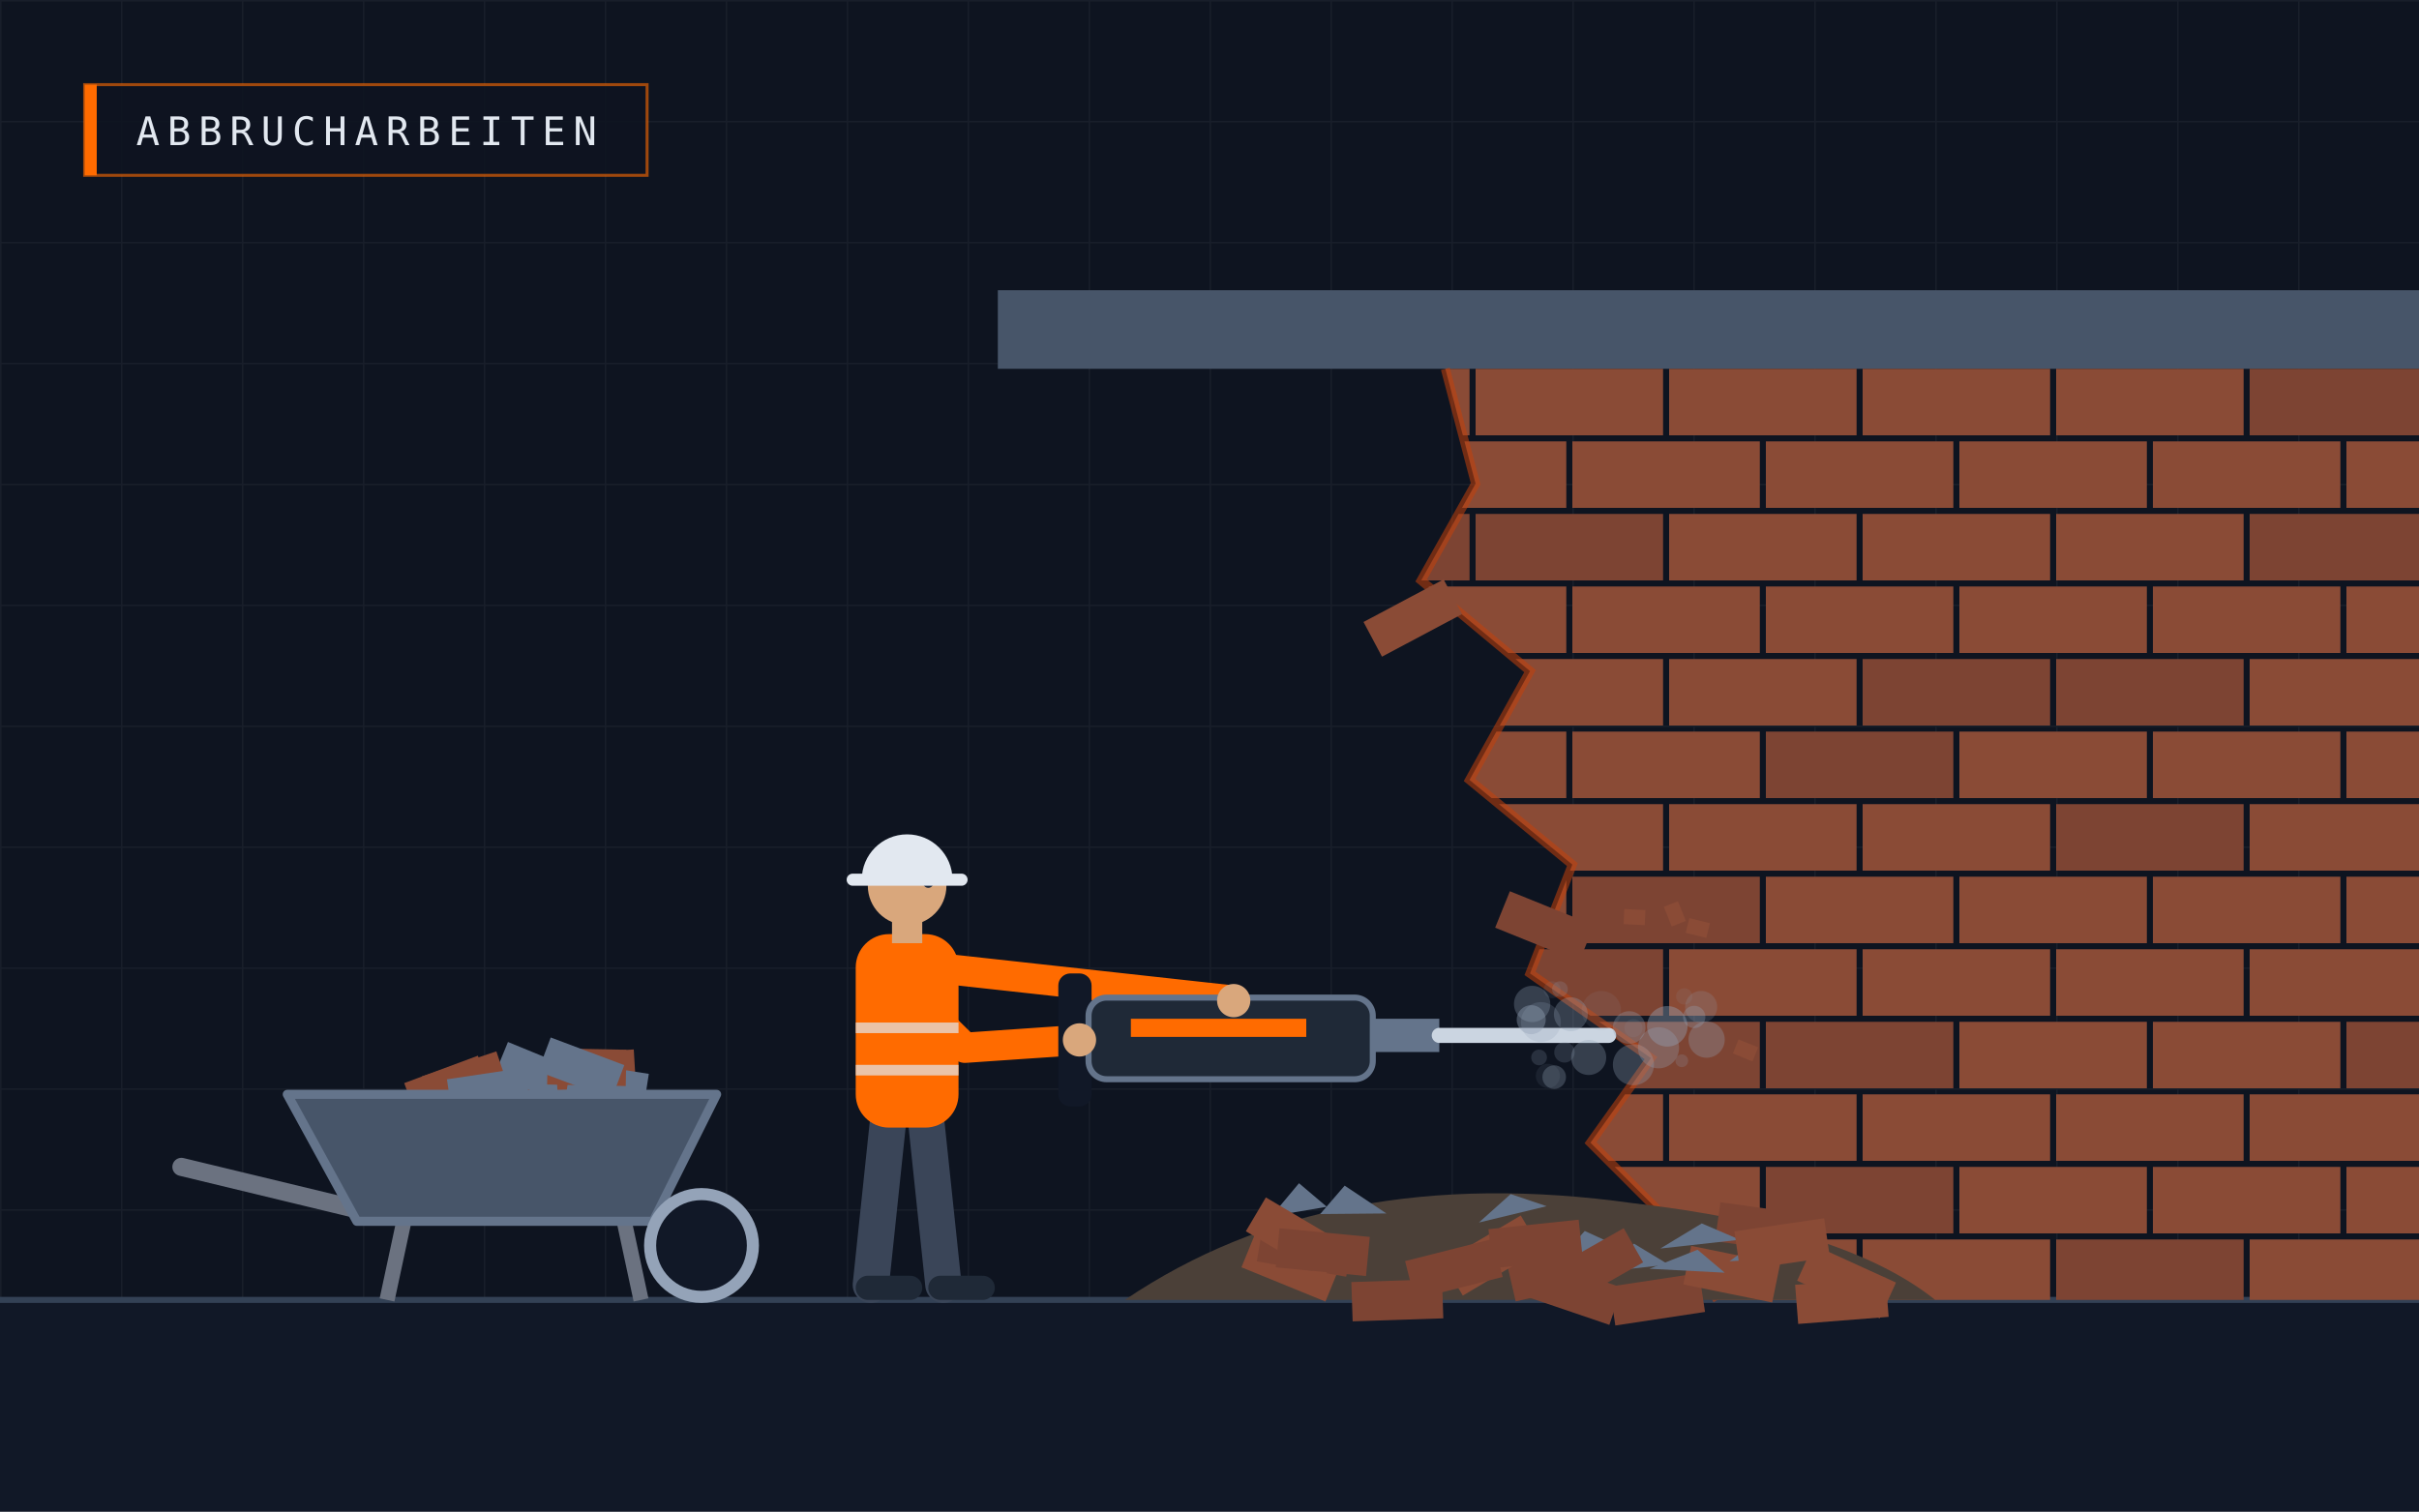
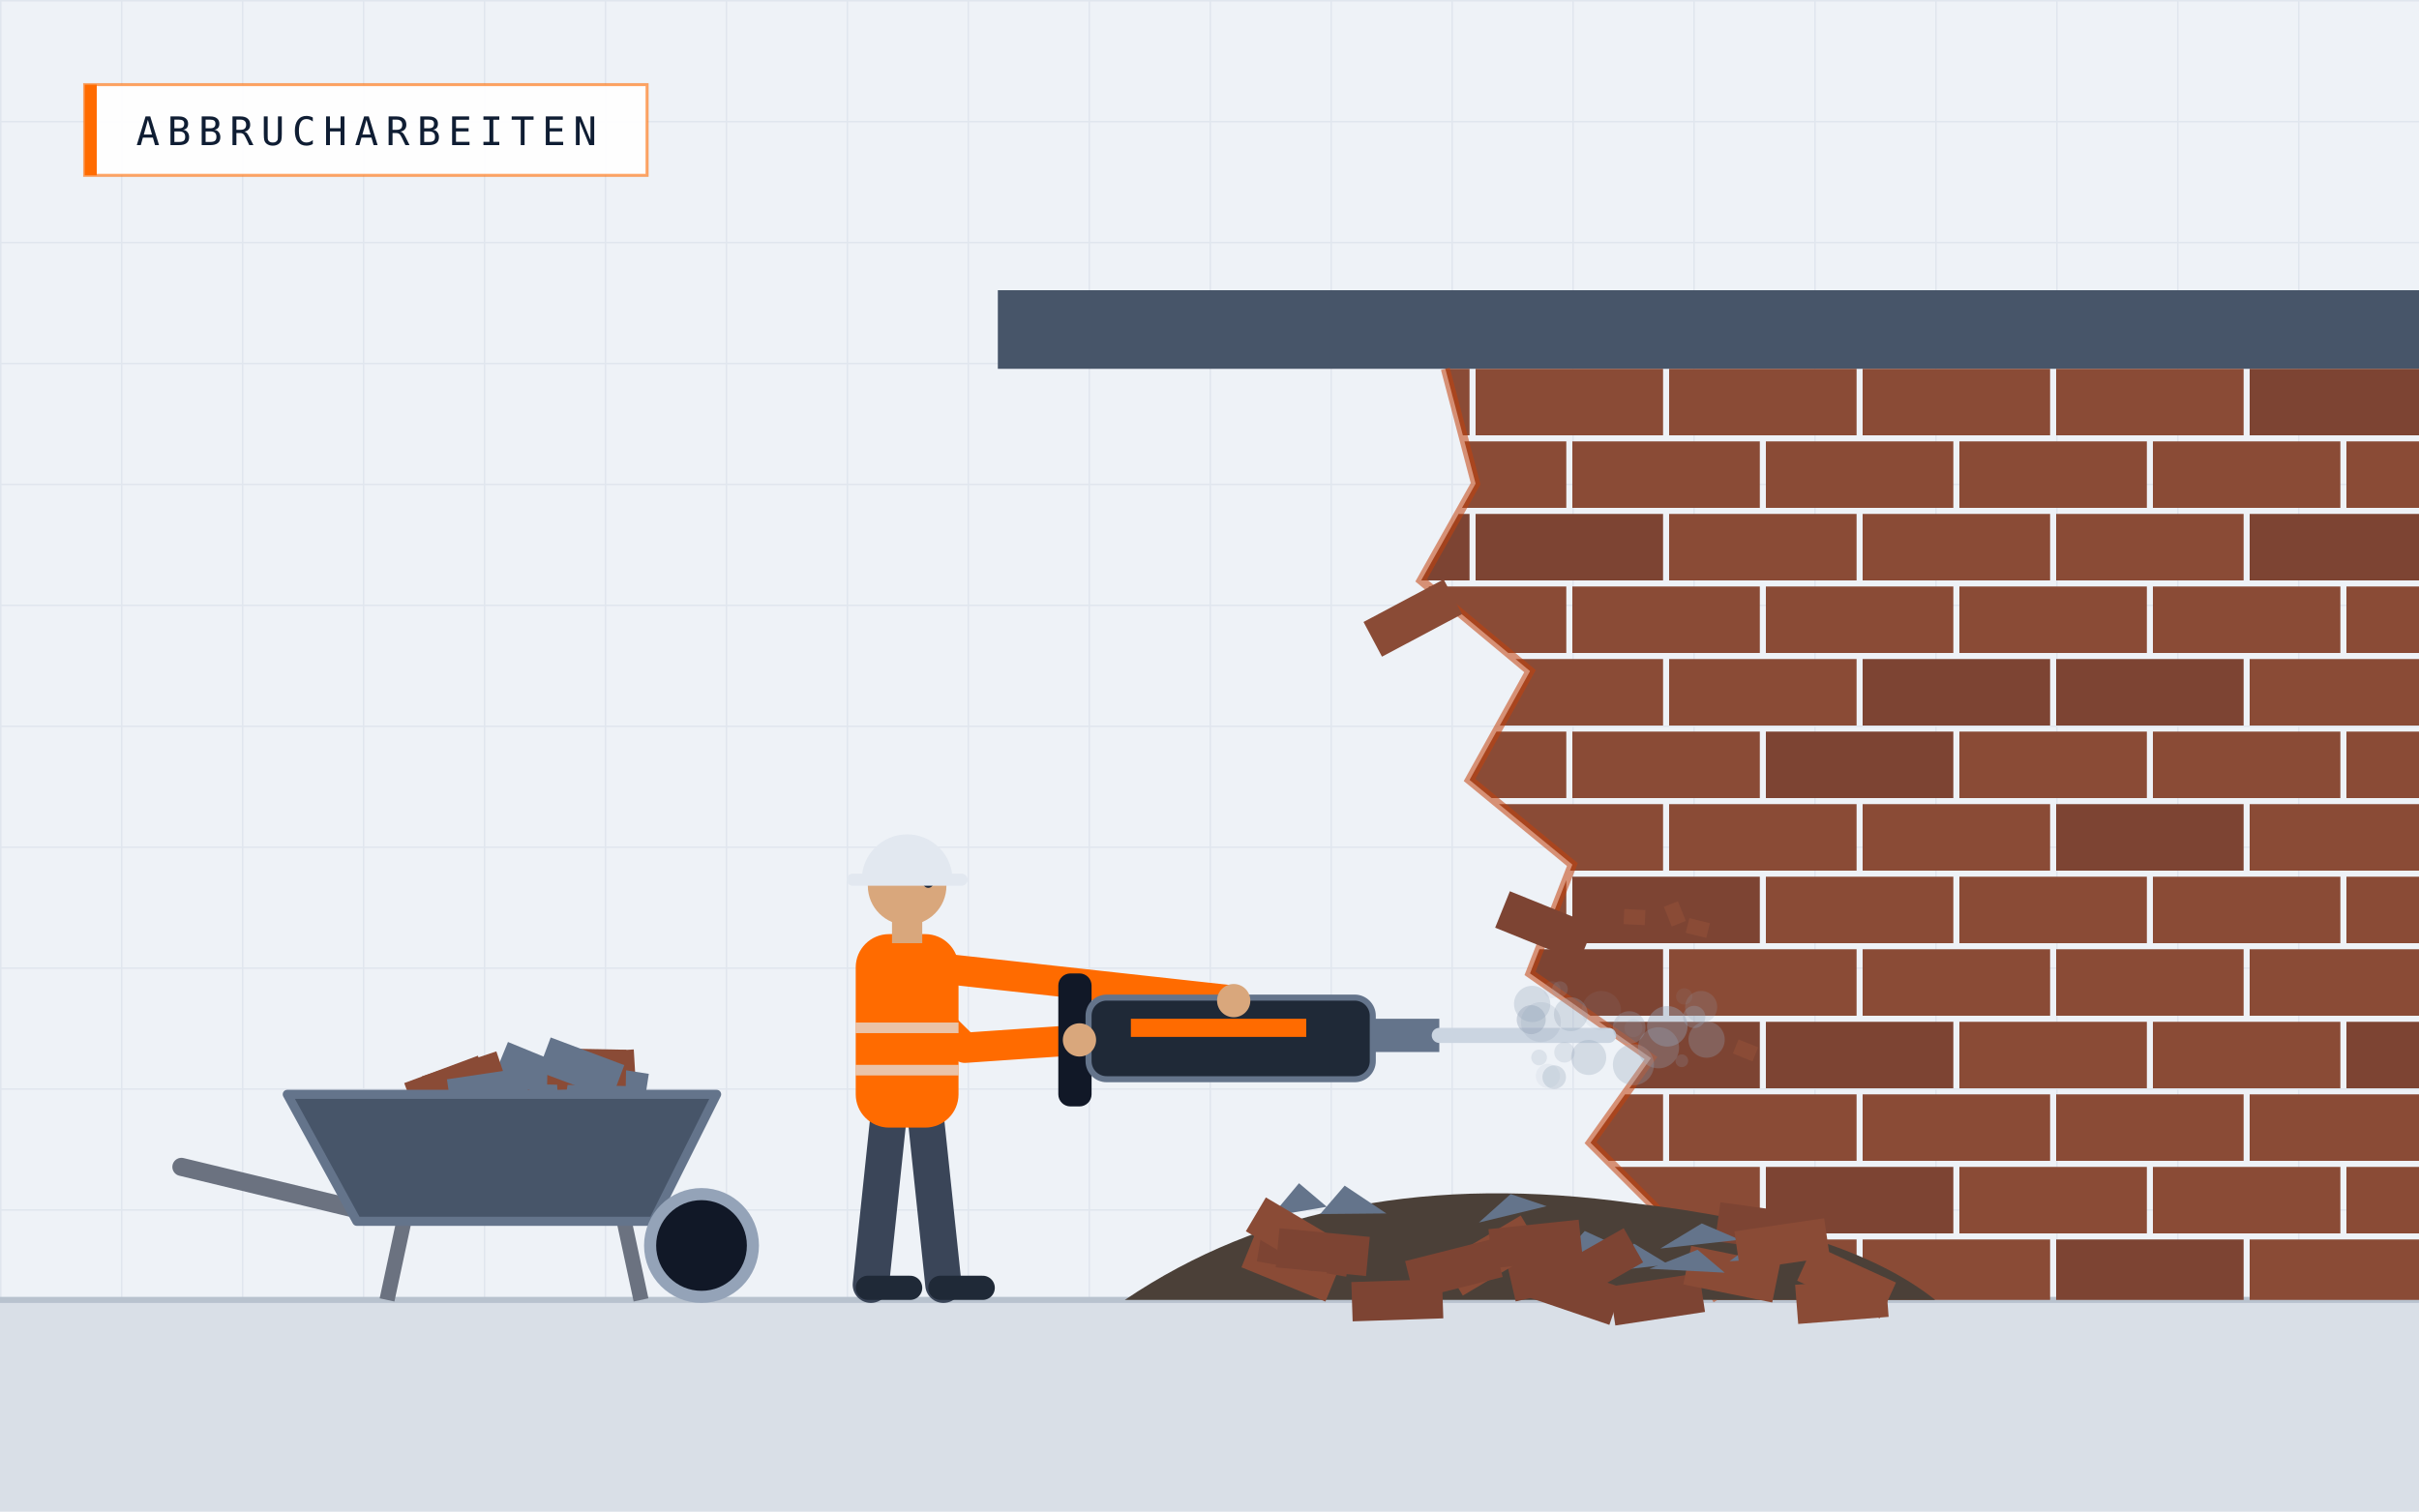
<svg xmlns="http://www.w3.org/2000/svg" viewBox="0 0 800 500" role="img" aria-label="ABBRUCHARBEITEN">
  <defs>
    <pattern id="grid" width="40" height="40" patternUnits="userSpaceOnUse">
-       <path d="M40 0H0V40" fill="none" stroke="#fff" stroke-opacity=".045" />
+       <path d="M40 0H0V40" fill="none" stroke="#023066" stroke-opacity=".06" />
    </pattern>
  </defs>
-   <rect width="800" height="500" fill="#0e1420" />
+   <rect width="800" height="500" fill="#eef2f7" />
  <rect width="800" height="430" fill="url(#grid)" />
-   <rect y="430" width="800" height="70" fill="#111827" />
-   <path d="M0 430H800" stroke="#334155" stroke-width="2" />
+   <rect y="430" width="800" height="70" fill="#d9dfe7" />
+   <path d="M0 430H800" stroke="#b8c2ce" stroke-width="2" />
  <rect x="330" y="96" width="470" height="26" fill="#475569" />
  <clipPath id="wall">
    <path d="M478 122L488 160 470 192 506 222 486 258 520 286 506 322 546 350 526 378 552 404 568 430H800V122z" />
  </clipPath>
  <g clip-path="url(#wall)">
    <rect x="360" y="122" width="62" height="22" fill="#8a4b36" />
    <rect x="424" y="122" width="62" height="22" fill="#8a4b36" />
    <rect x="488" y="122" width="62" height="22" fill="#8a4b36" />
    <rect x="552" y="122" width="62" height="22" fill="#8a4b36" />
    <rect x="616" y="122" width="62" height="22" fill="#8a4b36" />
    <rect x="680" y="122" width="62" height="22" fill="#8a4b36" />
    <rect x="744" y="122" width="62" height="22" fill="#7d4433" />
    <rect x="328" y="146" width="62" height="22" fill="#8a4b36" />
    <rect x="392" y="146" width="62" height="22" fill="#8a4b36" />
    <rect x="456" y="146" width="62" height="22" fill="#8a4b36" />
    <rect x="520" y="146" width="62" height="22" fill="#8a4b36" />
    <rect x="584" y="146" width="62" height="22" fill="#8a4b36" />
    <rect x="648" y="146" width="62" height="22" fill="#8a4b36" />
    <rect x="712" y="146" width="62" height="22" fill="#8a4b36" />
    <rect x="776" y="146" width="62" height="22" fill="#8a4b36" />
    <rect x="360" y="170" width="62" height="22" fill="#7d4433" />
    <rect x="424" y="170" width="62" height="22" fill="#7d4433" />
    <rect x="488" y="170" width="62" height="22" fill="#7d4433" />
    <rect x="552" y="170" width="62" height="22" fill="#8a4b36" />
    <rect x="616" y="170" width="62" height="22" fill="#8a4b36" />
    <rect x="680" y="170" width="62" height="22" fill="#8a4b36" />
    <rect x="744" y="170" width="62" height="22" fill="#7d4433" />
    <rect x="328" y="194" width="62" height="22" fill="#8a4b36" />
    <rect x="392" y="194" width="62" height="22" fill="#8a4b36" />
    <rect x="456" y="194" width="62" height="22" fill="#8a4b36" />
    <rect x="520" y="194" width="62" height="22" fill="#8a4b36" />
    <rect x="584" y="194" width="62" height="22" fill="#8a4b36" />
    <rect x="648" y="194" width="62" height="22" fill="#8a4b36" />
    <rect x="712" y="194" width="62" height="22" fill="#8a4b36" />
    <rect x="776" y="194" width="62" height="22" fill="#8a4b36" />
    <rect x="360" y="218" width="62" height="22" fill="#7d4433" />
    <rect x="424" y="218" width="62" height="22" fill="#7d4433" />
    <rect x="488" y="218" width="62" height="22" fill="#8a4b36" />
    <rect x="552" y="218" width="62" height="22" fill="#8a4b36" />
    <rect x="616" y="218" width="62" height="22" fill="#7d4433" />
    <rect x="680" y="218" width="62" height="22" fill="#7d4433" />
    <rect x="744" y="218" width="62" height="22" fill="#8a4b36" />
    <rect x="328" y="242" width="62" height="22" fill="#8a4b36" />
    <rect x="392" y="242" width="62" height="22" fill="#8a4b36" />
    <rect x="456" y="242" width="62" height="22" fill="#8a4b36" />
    <rect x="520" y="242" width="62" height="22" fill="#8a4b36" />
    <rect x="584" y="242" width="62" height="22" fill="#7d4433" />
    <rect x="648" y="242" width="62" height="22" fill="#8a4b36" />
    <rect x="712" y="242" width="62" height="22" fill="#8a4b36" />
    <rect x="776" y="242" width="62" height="22" fill="#8a4b36" />
    <rect x="360" y="266" width="62" height="22" fill="#7d4433" />
    <rect x="424" y="266" width="62" height="22" fill="#7d4433" />
    <rect x="488" y="266" width="62" height="22" fill="#8a4b36" />
    <rect x="552" y="266" width="62" height="22" fill="#8a4b36" />
    <rect x="616" y="266" width="62" height="22" fill="#8a4b36" />
    <rect x="680" y="266" width="62" height="22" fill="#7d4433" />
    <rect x="744" y="266" width="62" height="22" fill="#8a4b36" />
    <rect x="328" y="290" width="62" height="22" fill="#8a4b36" />
    <rect x="392" y="290" width="62" height="22" fill="#7d4433" />
    <rect x="456" y="290" width="62" height="22" fill="#8a4b36" />
    <rect x="520" y="290" width="62" height="22" fill="#7d4433" />
    <rect x="584" y="290" width="62" height="22" fill="#8a4b36" />
    <rect x="648" y="290" width="62" height="22" fill="#8a4b36" />
    <rect x="712" y="290" width="62" height="22" fill="#8a4b36" />
    <rect x="776" y="290" width="62" height="22" fill="#8a4b36" />
    <rect x="360" y="314" width="62" height="22" fill="#8a4b36" />
    <rect x="424" y="314" width="62" height="22" fill="#8a4b36" />
    <rect x="488" y="314" width="62" height="22" fill="#7d4433" />
    <rect x="552" y="314" width="62" height="22" fill="#8a4b36" />
    <rect x="616" y="314" width="62" height="22" fill="#8a4b36" />
    <rect x="680" y="314" width="62" height="22" fill="#8a4b36" />
    <rect x="744" y="314" width="62" height="22" fill="#8a4b36" />
    <rect x="328" y="338" width="62" height="22" fill="#8a4b36" />
    <rect x="392" y="338" width="62" height="22" fill="#8a4b36" />
    <rect x="456" y="338" width="62" height="22" fill="#8a4b36" />
    <rect x="520" y="338" width="62" height="22" fill="#7d4433" />
    <rect x="584" y="338" width="62" height="22" fill="#7d4433" />
    <rect x="648" y="338" width="62" height="22" fill="#8a4b36" />
    <rect x="712" y="338" width="62" height="22" fill="#8a4b36" />
    <rect x="776" y="338" width="62" height="22" fill="#7d4433" />
    <rect x="360" y="362" width="62" height="22" fill="#8a4b36" />
    <rect x="424" y="362" width="62" height="22" fill="#8a4b36" />
    <rect x="488" y="362" width="62" height="22" fill="#8a4b36" />
    <rect x="552" y="362" width="62" height="22" fill="#8a4b36" />
    <rect x="616" y="362" width="62" height="22" fill="#8a4b36" />
    <rect x="680" y="362" width="62" height="22" fill="#8a4b36" />
    <rect x="744" y="362" width="62" height="22" fill="#8a4b36" />
    <rect x="328" y="386" width="62" height="22" fill="#8a4b36" />
    <rect x="392" y="386" width="62" height="22" fill="#8a4b36" />
    <rect x="456" y="386" width="62" height="22" fill="#8a4b36" />
    <rect x="520" y="386" width="62" height="22" fill="#8a4b36" />
    <rect x="584" y="386" width="62" height="22" fill="#7d4433" />
    <rect x="648" y="386" width="62" height="22" fill="#8a4b36" />
    <rect x="712" y="386" width="62" height="22" fill="#8a4b36" />
    <rect x="776" y="386" width="62" height="22" fill="#8a4b36" />
    <rect x="360" y="410" width="62" height="22" fill="#7d4433" />
    <rect x="424" y="410" width="62" height="22" fill="#7d4433" />
    <rect x="488" y="410" width="62" height="22" fill="#8a4b36" />
    <rect x="552" y="410" width="62" height="22" fill="#8a4b36" />
    <rect x="616" y="410" width="62" height="22" fill="#8a4b36" />
    <rect x="680" y="410" width="62" height="22" fill="#7d4433" />
    <rect x="744" y="410" width="62" height="22" fill="#8a4b36" />
  </g>
  <path d="M478 122L488 160 470 192 506 222 486 258 520 286 506 322 546 350 526 378 552 404 568 430" fill="none" stroke="#c2410c" stroke-opacity=".55" stroke-width="3" />
  <rect x="452" y="198" width="30" height="13" fill="#8a4b36" transform="rotate(-28 467 204)" />
  <rect x="496" y="300" width="30" height="13" fill="#7d4433" transform="rotate(22 511 306)" />
  <path d="M372 430Q440 384 540 398Q610 406 640 430z" fill="#4b4038" />
  <path d="M527.6 421l12.8 -9.6 11.4 6.9z" fill="#64748b" />
  <path d="M412.6 414.9l16 -10.3 8.8 4.8z" fill="#64748b" />
  <rect x="533" y="423.3" width="30" height="13" fill="#7d4433" transform="rotate(-8.6 548 429.3)" />
  <rect x="557.8" y="415" width="30" height="13" fill="#8a4b36" transform="rotate(11.5 572.8 421)" />
  <rect x="499.3" y="414.3" width="30" height="13" fill="#7d4433" transform="rotate(-13 514.3 420.3)" />
  <rect x="412.1" y="412.4" width="30" height="13" fill="#8a4b36" transform="rotate(22.2 427.1 418.4)" />
  <rect x="595.9" y="417.5" width="30" height="13" fill="#8a4b36" transform="rotate(24.5 610.9 423.5)" />
  <path d="M516.1 416.2l8 -9 10.9 5z" fill="#64748b" />
  <rect x="568" y="399.7" width="30" height="13" fill="#7d4433" transform="rotate(7.9 583 405.7)" />
  <path d="M545.5 419.7l15.9 -6.3 9 7.6z" fill="#64748b" />
  <rect x="478.1" y="408.9" width="30" height="13" fill="#8a4b36" transform="rotate(-30.7 493.1 414.9)" />
  <rect x="492.8" y="405" width="30" height="13" fill="#7d4433" transform="rotate(-6 507.8 411)" />
  <rect x="465.7" y="413.3" width="30" height="13" fill="#7d4433" transform="rotate(-14.2 480.7 419.3)" />
  <path d="M489.1 404.4l10.5 -9.4 11.9 4z" fill="#64748b" />
  <path d="M420.5 402.3l9.1 -10.9 9.2 7.8z" fill="#64748b" />
  <path d="M572 417.2l8.8 -6.5 12.5 5.3z" fill="#64748b" />
  <rect x="416.6" y="406.9" width="30" height="13" fill="#7d4433" transform="rotate(9.7 431.6 412.9)" />
  <path d="M549.1 413l13.7 -8.3 12.6 5.4z" fill="#64748b" />
  <path d="M436.6 401.6l8.1 -9.4 13.8 9.2z" fill="#64748b" />
  <rect x="505.3" y="420.8" width="30" height="13" fill="#7d4433" transform="rotate(18.8 520.3 426.8)" />
  <rect x="447.1" y="423.6" width="30" height="13" fill="#7d4433" transform="rotate(-1.9 462.1 429.6)" />
  <rect x="594.1" y="423.8" width="30" height="13" fill="#8a4b36" transform="rotate(-4.5 609.1 429.8)" />
  <rect x="413.5" y="402.9" width="30" height="13" fill="#8a4b36" transform="rotate(30.6 428.5 408.9)" />
  <rect x="511.9" y="412.9" width="30" height="13" fill="#7d4433" transform="rotate(-29.6 526.9 418.9)" />
  <rect x="574.3" y="405.1" width="30" height="13" fill="#8a4b36" transform="rotate(-8.3 589.3 411.1)" />
  <rect x="422.5" y="407.7" width="30" height="13" fill="#7d4433" transform="rotate(5.5 437.5 413.7)" />
  <path d="M118 400L60 386" stroke="#6b7280" stroke-width="6" stroke-linecap="round" />
  <path d="M134 402l-6 28M206 402l6 28" stroke="#6b7280" stroke-width="5" />
  <rect x="156.1" y="357.9" width="26" height="12" fill="#8a4b36" transform="rotate(3.5 169.1 356)" />
  <rect x="164.4" y="349.1" width="26" height="12" fill="#64748b" transform="rotate(22.3 177.4 356)" />
  <rect x="140.2" y="351.7" width="26" height="12" fill="#8a4b36" transform="rotate(-18.6 153.2 356)" />
  <rect x="133.7" y="353.6" width="26" height="12" fill="#8a4b36" transform="rotate(-20.4 146.7 356)" />
  <rect x="184.1" y="347.9" width="26" height="12" fill="#8a4b36" transform="rotate(-3.4 197.1 356)" />
  <rect x="188.3" y="353.2" width="26" height="12" fill="#64748b" transform="rotate(8.8 201.3 356)" />
  <rect x="147.8" y="355.1" width="26" height="12" fill="#64748b" transform="rotate(-8.5 160.8 356)" />
  <rect x="181" y="347" width="26" height="12" fill="#8a4b36" transform="rotate(1.1 194 356)" />
  <rect x="178.2" y="347.2" width="26" height="12" fill="#64748b" transform="rotate(20.6 191.2 356)" />
  <path d="M95 362H237L216 404H118z" fill="#475569" stroke="#64748b" stroke-width="3" stroke-linejoin="round" />
  <circle cx="232" cy="412" r="17" fill="#111827" stroke="#94a3b8" stroke-width="4" />
  <g>
    <path d="M294 368L288 425M306 368L312 425" stroke="#3a4558" stroke-width="12" stroke-linecap="round" />
    <path d="M287 426h14M311 426h14" stroke="#1f2937" stroke-width="8" stroke-linecap="round" />
    <path d="M292 320L319.1 346.6L357 344" fill="none" stroke="#ff6b00" stroke-width="10" stroke-linecap="round" stroke-linejoin="round" />
    <rect x="283" y="309" width="34" height="64" rx="11" fill="#ff6b00" />
    <path d="M283 340h34M283 354h34" stroke="#e2e8f0" stroke-opacity=".7" stroke-width="3.5" />
    <rect x="295" y="304" width="10" height="8" fill="#d9a77c" />
    <circle cx="300" cy="293" r="13" fill="#d9a77c" />
    <circle cx="307" cy="292" r="1.7" fill="#1e293b" />
    <path d="M285 291a15 15 0 0 1 30 0z" fill="#e2e8f0" />
    <path d="M282 291h36" stroke="#e2e8f0" stroke-width="4" stroke-linecap="round" />
    <path d="M308 320L358 325.5L408 331" fill="none" stroke="#ff6b00" stroke-width="10" stroke-linecap="round" stroke-linejoin="round" />
  </g>
  <rect x="350" y="322" width="11" height="44" rx="4" fill="#111827" />
  <rect x="360" y="330" width="94" height="27" rx="6" fill="#1f2937" stroke="#64748b" stroke-width="2" />
  <rect x="374" y="337" width="58" height="6" fill="#ff6b00" />
  <rect x="454" y="337" width="22" height="11" fill="#64748b" />
  <path d="M476 342.5H532" stroke="#cbd5e1" stroke-width="5" stroke-linecap="round" />
  <circle cx="357" cy="344" r="5.5" fill="#d9a77c" />
  <circle cx="408" cy="331" r="5.5" fill="#d9a77c" />
  <circle cx="514" cy="356.3" r="3.9" fill="#94a3b8" fill-opacity="0.3" />
  <circle cx="540.2" cy="352.2" r="6.8" fill="#94a3b8" fill-opacity="0.3" />
  <circle cx="519.5" cy="335.5" r="5.6" fill="#94a3b8" fill-opacity="0.3" />
  <circle cx="509" cy="349.8" r="2.6" fill="#94a3b8" fill-opacity="0.2" />
  <circle cx="551.4" cy="339.5" r="6.7" fill="#94a3b8" fill-opacity="0.4" />
  <circle cx="513.3" cy="327.4" r="2.8" fill="#94a3b8" fill-opacity="0.1" />
  <circle cx="562.6" cy="333.1" r="5.3" fill="#94a3b8" fill-opacity="0.2" />
  <circle cx="525.4" cy="349.8" r="5.8" fill="#94a3b8" fill-opacity="0.3" />
  <circle cx="564.4" cy="343.9" r="6" fill="#94a3b8" fill-opacity="0.3" />
  <circle cx="529.6" cy="334.3" r="6.5" fill="#94a3b8" fill-opacity="0.1" />
  <circle cx="538.8" cy="339.9" r="5.4" fill="#94a3b8" fill-opacity="0.3" />
  <circle cx="517.4" cy="348.1" r="3.4" fill="#94a3b8" fill-opacity="0.2" />
  <circle cx="511.9" cy="355.9" r="4" fill="#94a3b8" fill-opacity="0.1" />
  <circle cx="540.2" cy="340.1" r="3" fill="#94a3b8" fill-opacity="0.1" />
  <circle cx="509.6" cy="338.1" r="6.6" fill="#94a3b8" fill-opacity="0.2" />
  <circle cx="560.3" cy="336.4" r="3.7" fill="#94a3b8" fill-opacity="0.3" />
  <circle cx="506.4" cy="337.3" r="4.8" fill="#94a3b8" fill-opacity="0.4" />
  <circle cx="548.5" cy="346.6" r="6.8" fill="#94a3b8" fill-opacity="0.3" />
  <circle cx="515.9" cy="327.2" r="2.6" fill="#94a3b8" fill-opacity="0.2" />
  <circle cx="557" cy="329.6" r="2.7" fill="#94a3b8" fill-opacity="0.1" />
  <circle cx="556.2" cy="350.9" r="2.1" fill="#94a3b8" fill-opacity="0.2" />
  <circle cx="506.7" cy="332.1" r="6" fill="#94a3b8" fill-opacity="0.3" />
  <rect x="536.3" y="301.8" width="7" height="5" fill="#8a4b36" transform="rotate(2.7 560 320)" />
  <rect x="556.4" y="320" width="7" height="5" fill="#8a4b36" transform="rotate(1.5 560 320)" />
  <rect x="582.8" y="336.5" width="7" height="5" fill="#8a4b36" transform="rotate(22 560 320)" />
  <rect x="554.8" y="304.5" width="7" height="5" fill="#8a4b36" transform="rotate(14 560 320)" />
  <rect x="537.8" y="316.6" width="7" height="5" fill="#8a4b36" transform="rotate(68.2 560 320)" />
  <g transform="translate(28 28)">
-     <rect width="186" height="30" fill="#0e1420" fill-opacity=".88" stroke="#ff6b00" stroke-opacity=".6" />
+     <rect width="186" height="30" fill="#fff" fill-opacity=".92" stroke="#ff6b00" stroke-opacity=".6" />
    <rect width="4" height="30" fill="#ff6b00" />
-     <text x="17" y="20" font-family="ui-monospace,SFMono-Regular,Menlo,Consolas,monospace" font-size="13" letter-spacing="2.5" fill="#e2e8f0">ABBRUCHARBEITEN</text>
+     <text x="17" y="20" font-family="ui-monospace,SFMono-Regular,Menlo,Consolas,monospace" font-size="13" letter-spacing="2.5" fill="#0f1d33">ABBRUCHARBEITEN</text>
  </g>
</svg>
